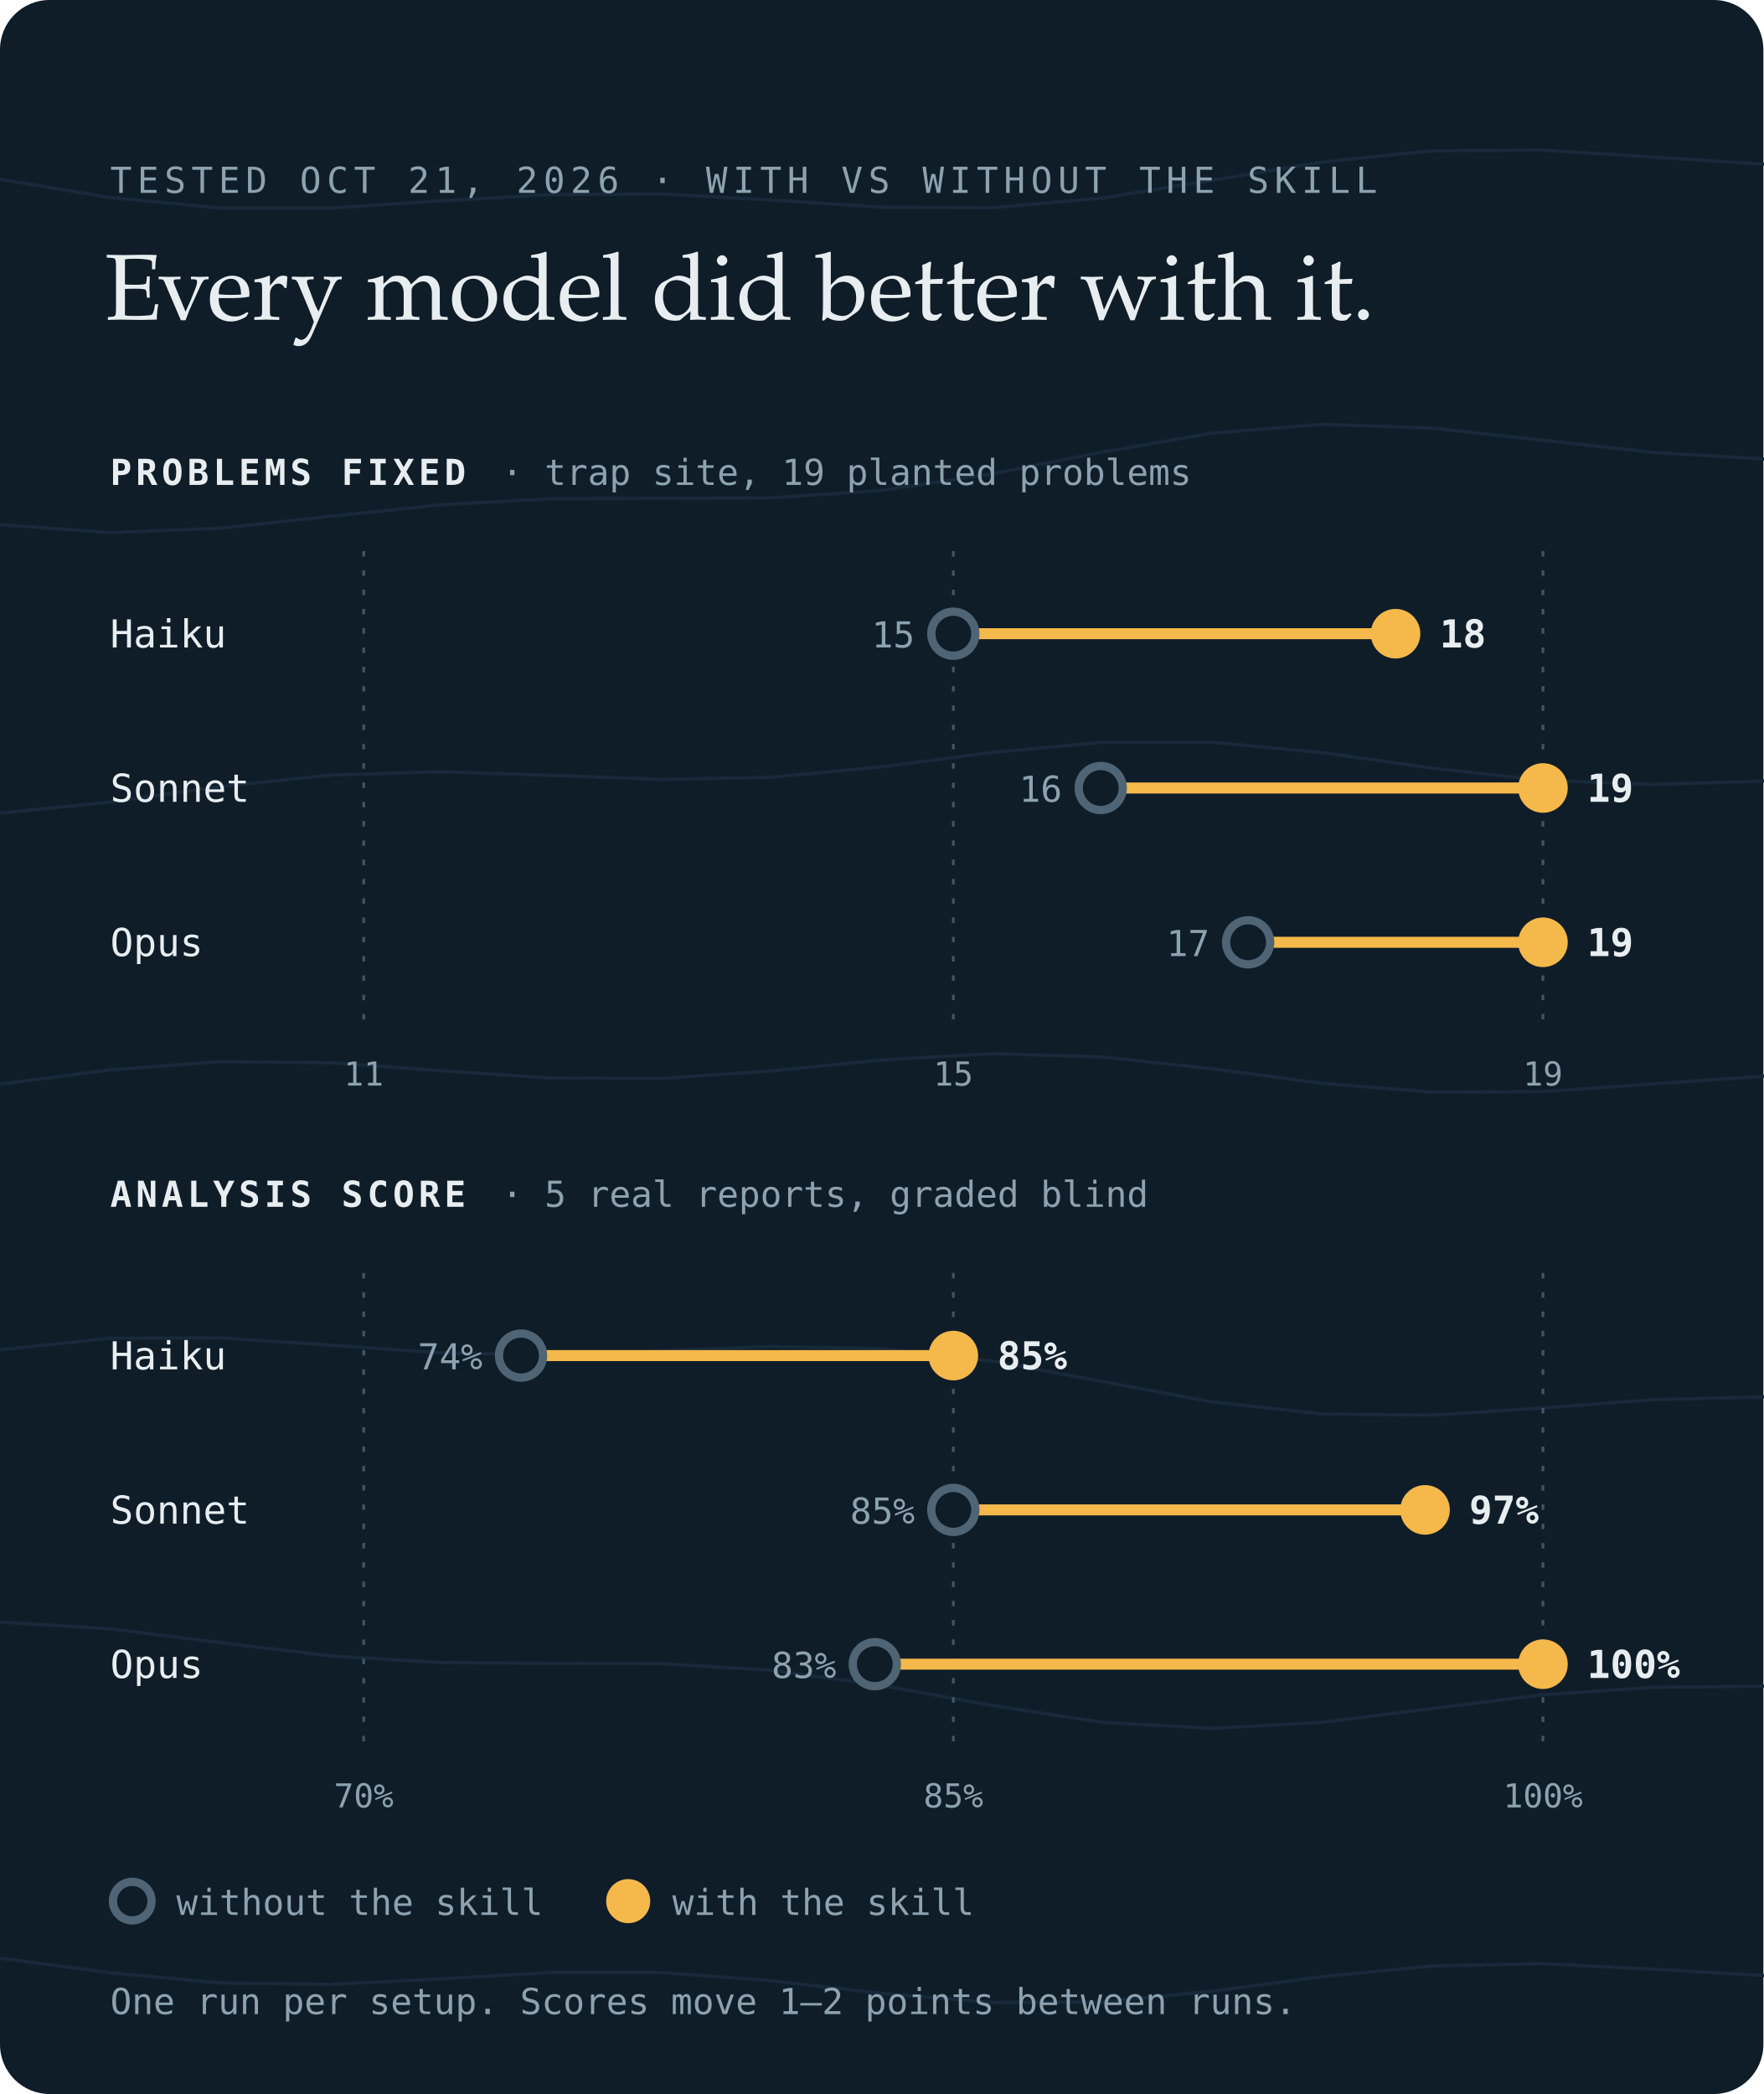
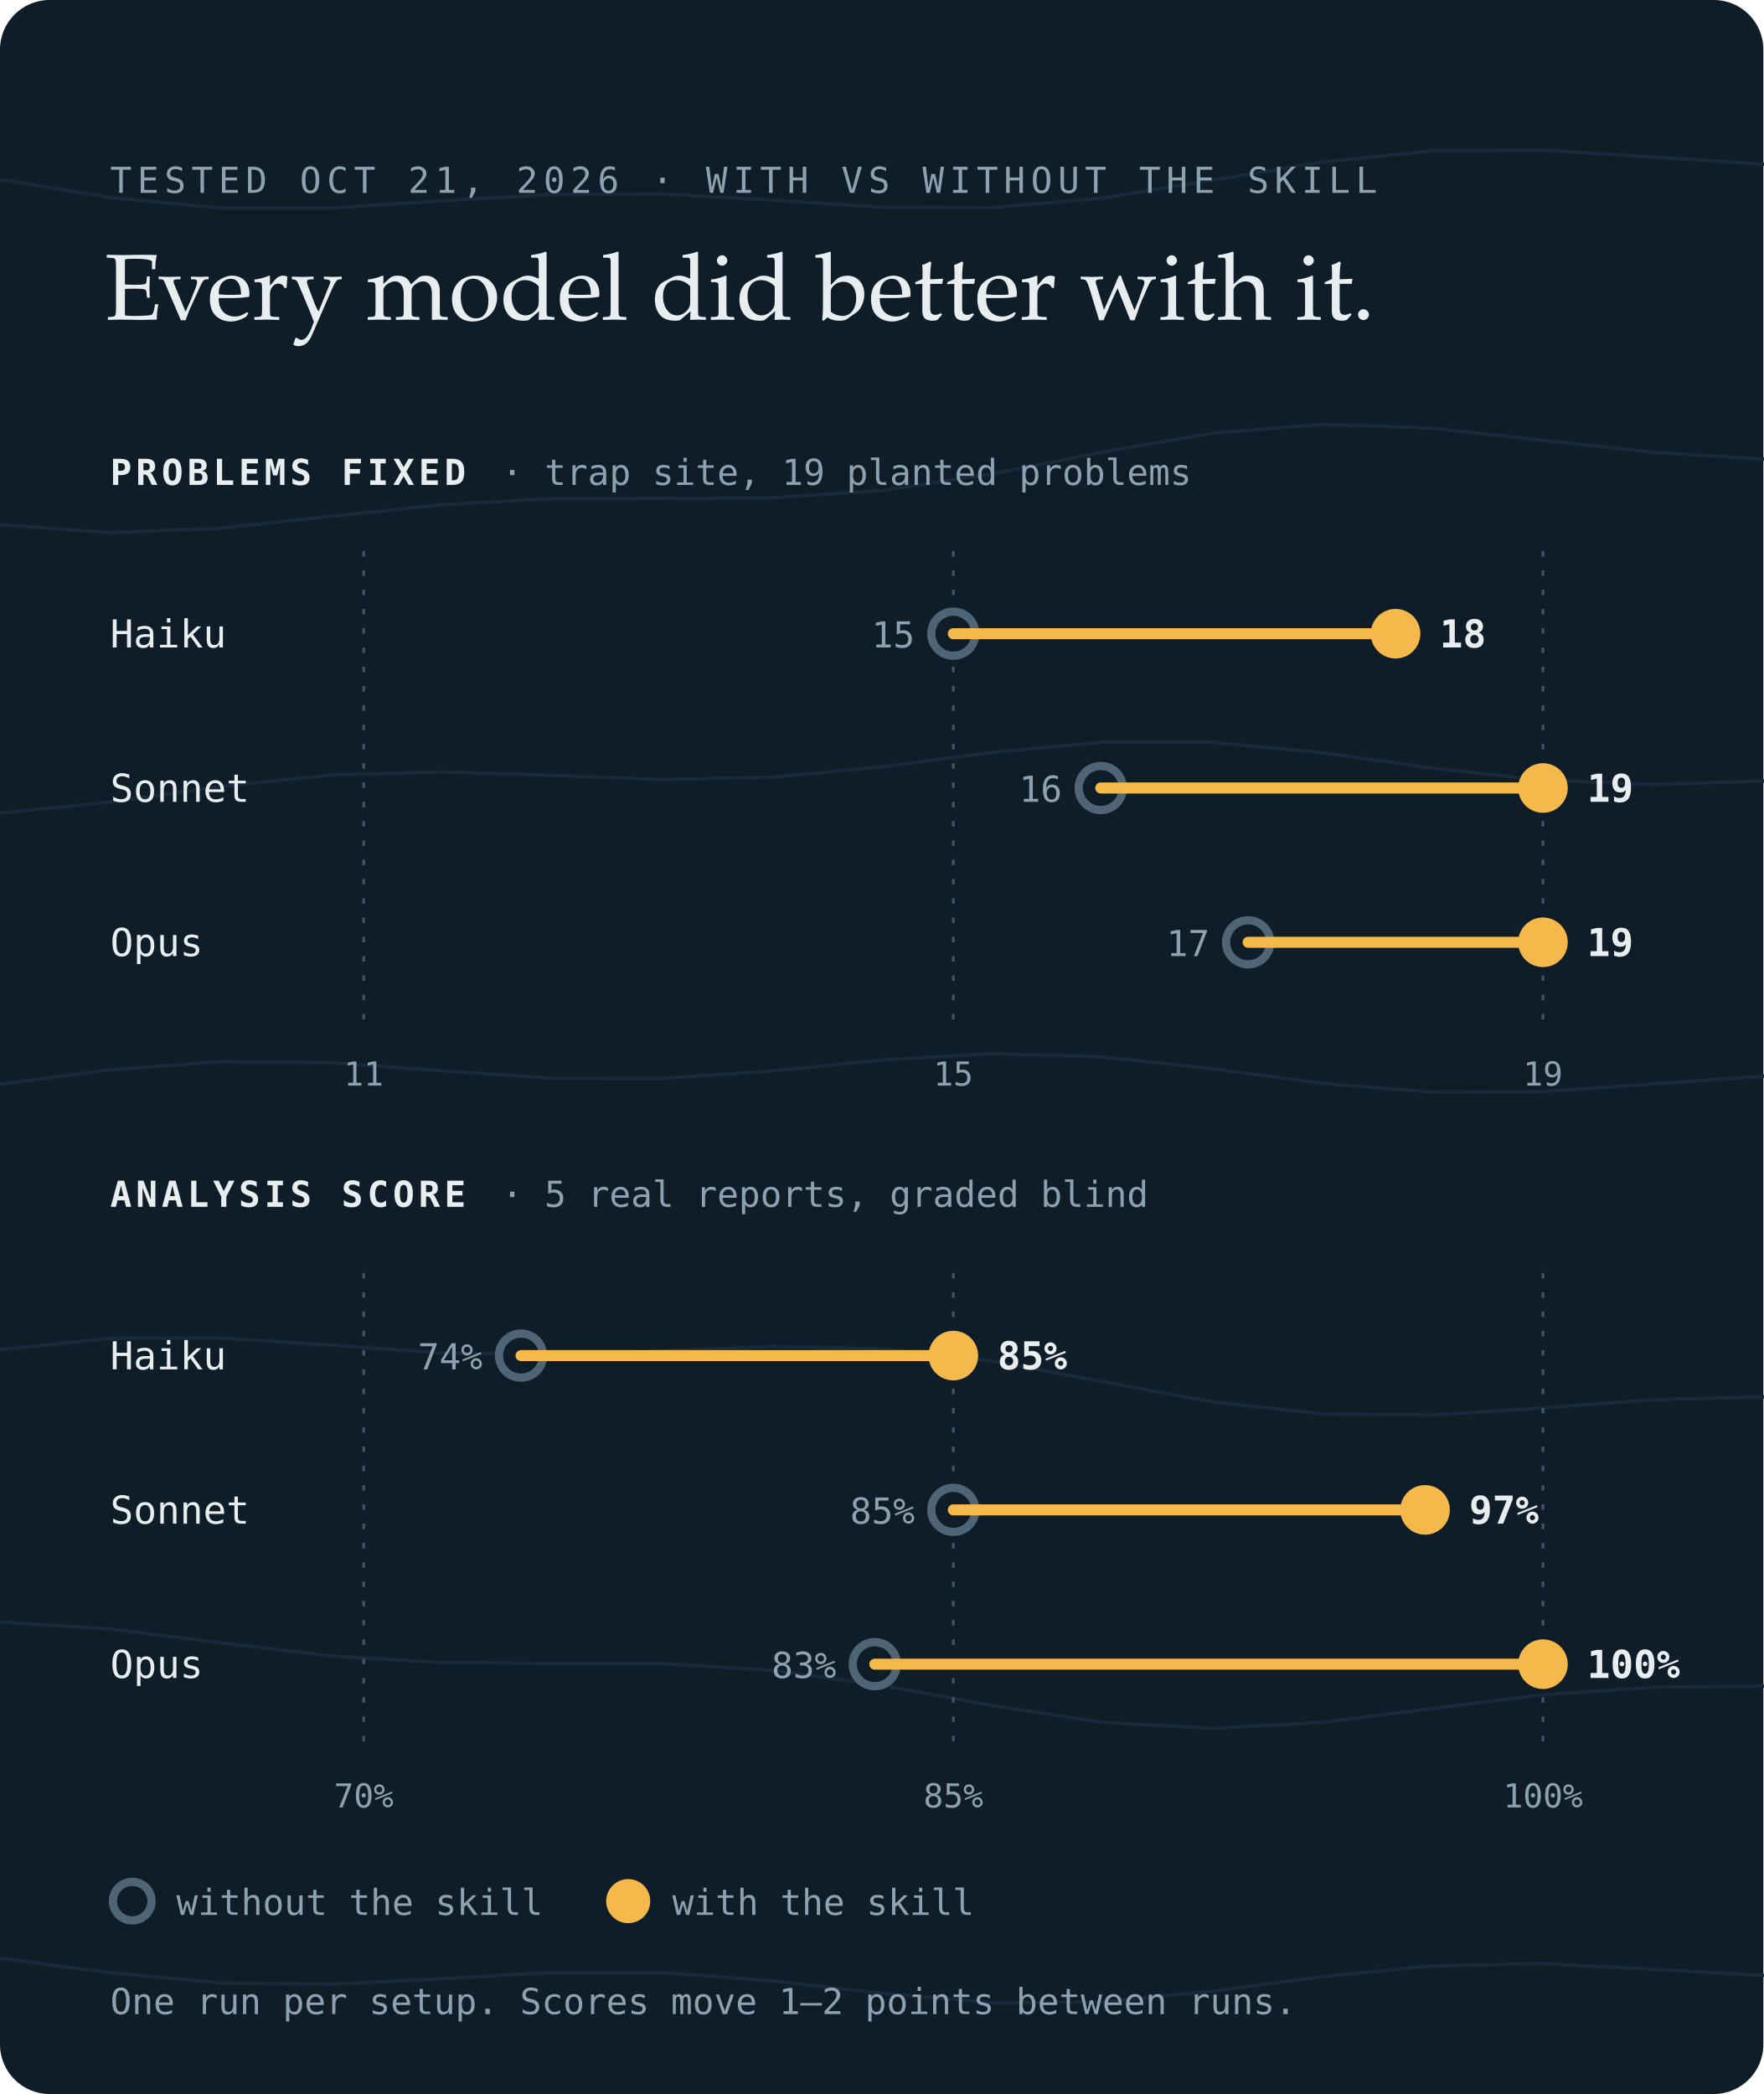
<svg xmlns="http://www.w3.org/2000/svg" width="640" height="760" viewBox="0 0 640 760" role="img" aria-labelledby="t d">
  <style>

.mono { font-family: ui-monospace,'SF Mono',Menlo,Consolas,monospace; }
.serif { font-family: 'Iowan Old Style','Charter','Palatino Linotype',Georgia,serif; }
+ .bars { animation: bars 9s linear infinite both; }
+ @keyframes bars { 0% { opacity: 0; } 2% { opacity: 1; } 88% { opacity: 1; } 96%,100% { opacity: 0; } }

- .l1 { stroke-dasharray: 160.5; animation: l1 1.1s 0.25s cubic-bezier(.2,.7,.2,1) both; }
- @keyframes l1 { from { stroke-dashoffset: 160.5; } to { stroke-dashoffset: 0; } }
- .d1 { animation: d1 1.1s 0.25s cubic-bezier(.2,.7,.2,1) both; }
- @keyframes d1 { from { transform: translateX(-160.5px); } to { transform: translateX(0); } }
- .v1 { animation: v1 .4s 1.25s ease-out both; }
- @keyframes v1 { from { opacity: 0; } to { opacity: 1; } }
- .l2 { stroke-dasharray: 160.5; animation: l2 1.1s 0.43s cubic-bezier(.2,.7,.2,1) both; }
- @keyframes l2 { from { stroke-dashoffset: 160.5; } to { stroke-dashoffset: 0; } }
- .d2 { animation: d2 1.1s 0.43s cubic-bezier(.2,.7,.2,1) both; }
- @keyframes d2 { from { transform: translateX(-160.5px); } to { transform: translateX(0); } }
- .v2 { animation: v2 .4s 1.43s ease-out both; }
- @keyframes v2 { from { opacity: 0; } to { opacity: 1; } }
- .l3 { stroke-dasharray: 107.0; animation: l3 1.1s 0.61s cubic-bezier(.2,.7,.2,1) both; }
- @keyframes l3 { from { stroke-dashoffset: 107.0; } to { stroke-dashoffset: 0; } }
- .d3 { animation: d3 1.1s 0.61s cubic-bezier(.2,.7,.2,1) both; }
- @keyframes d3 { from { transform: translateX(-107.0px); } to { transform: translateX(0); } }
- .v3 { animation: v3 .4s 1.61s ease-out both; }
- @keyframes v3 { from { opacity: 0; } to { opacity: 1; } }
- .l4 { stroke-dasharray: 156.9; animation: l4 1.1s 0.79s cubic-bezier(.2,.7,.2,1) both; }
- @keyframes l4 { from { stroke-dashoffset: 156.9; } to { stroke-dashoffset: 0; } }
- .d4 { animation: d4 1.1s 0.79s cubic-bezier(.2,.7,.2,1) both; }
- @keyframes d4 { from { transform: translateX(-156.9px); } to { transform: translateX(0); } }
- .v4 { animation: v4 .4s 1.79s ease-out both; }
- @keyframes v4 { from { opacity: 0; } to { opacity: 1; } }
- .l5 { stroke-dasharray: 171.2; animation: l5 1.1s 0.97s cubic-bezier(.2,.7,.2,1) both; }
- @keyframes l5 { from { stroke-dashoffset: 171.2; } to { stroke-dashoffset: 0; } }
- .d5 { animation: d5 1.1s 0.97s cubic-bezier(.2,.7,.2,1) both; }
- @keyframes d5 { from { transform: translateX(-171.2px); } to { transform: translateX(0); } }
- .v5 { animation: v5 .4s 1.97s ease-out both; }
- @keyframes v5 { from { opacity: 0; } to { opacity: 1; } }
- .l6 { stroke-dasharray: 242.5; animation: l6 1.1s 1.15s cubic-bezier(.2,.7,.2,1) both; }
- @keyframes l6 { from { stroke-dashoffset: 242.5; } to { stroke-dashoffset: 0; } }
- .d6 { animation: d6 1.1s 1.15s cubic-bezier(.2,.7,.2,1) both; }
- @keyframes d6 { from { transform: translateX(-242.5px); } to { transform: translateX(0); } }
- .v6 { animation: v6 .4s 2.15s ease-out both; }
- @keyframes v6 { from { opacity: 0; } to { opacity: 1; } }
+ .l1 { stroke-dasharray: 160.5; animation: l1 9s cubic-bezier(.2,.7,.2,1) infinite both; }
+ @keyframes l1 { 0%,4% { stroke-dashoffset: 160.5; } 20%,100% { stroke-dashoffset: 0; } }
+ .d1 { animation: d1 9s cubic-bezier(.2,.7,.2,1) infinite both; }
+ @keyframes d1 { 0%,4% { transform: translateX(-160.5px); } 20%,100% { transform: translateX(0); } }
+ .c1_0 { animation: c1_0 9s linear infinite both; }
+ @keyframes c1_0 { 0%,4.0% { opacity: 0; } 4.1%,9.3% { opacity: 1; } 9.4%,100% { opacity: 0; } }
+ .c1_1 { animation: c1_1 9s linear infinite both; }
+ @keyframes c1_1 { 0%,9.3% { opacity: 0; } 9.4%,14.7% { opacity: 1; } 14.8%,100% { opacity: 0; } }
+ .c1_2 { animation: c1_2 9s linear infinite both; }
+ @keyframes c1_2 { 0%,14.7% { opacity: 0; } 14.8%,100% { opacity: 1; } }
+ .l2 { stroke-dasharray: 160.5; animation: l2 9s cubic-bezier(.2,.7,.2,1) infinite both; }
+ @keyframes l2 { 0%,9% { stroke-dashoffset: 160.5; } 25%,100% { stroke-dashoffset: 0; } }
+ .d2 { animation: d2 9s cubic-bezier(.2,.7,.2,1) infinite both; }
+ @keyframes d2 { 0%,9% { transform: translateX(-160.5px); } 25%,100% { transform: translateX(0); } }
+ .c2_0 { animation: c2_0 9s linear infinite both; }
+ @keyframes c2_0 { 0%,9.0% { opacity: 0; } 9.1%,14.3% { opacity: 1; } 14.4%,100% { opacity: 0; } }
+ .c2_1 { animation: c2_1 9s linear infinite both; }
+ @keyframes c2_1 { 0%,14.3% { opacity: 0; } 14.4%,19.7% { opacity: 1; } 19.8%,100% { opacity: 0; } }
+ .c2_2 { animation: c2_2 9s linear infinite both; }
+ @keyframes c2_2 { 0%,19.7% { opacity: 0; } 19.8%,100% { opacity: 1; } }
+ .l3 { stroke-dasharray: 107.0; animation: l3 9s cubic-bezier(.2,.7,.2,1) infinite both; }
+ @keyframes l3 { 0%,14% { stroke-dashoffset: 107.0; } 30%,100% { stroke-dashoffset: 0; } }
+ .d3 { animation: d3 9s cubic-bezier(.2,.7,.2,1) infinite both; }
+ @keyframes d3 { 0%,14% { transform: translateX(-107.0px); } 30%,100% { transform: translateX(0); } }
+ .c3_0 { animation: c3_0 9s linear infinite both; }
+ @keyframes c3_0 { 0%,14.0% { opacity: 0; } 14.1%,22.0% { opacity: 1; } 22.1%,100% { opacity: 0; } }
+ .c3_1 { animation: c3_1 9s linear infinite both; }
+ @keyframes c3_1 { 0%,22.0% { opacity: 0; } 22.1%,100% { opacity: 1; } }
+ .l4 { stroke-dasharray: 156.9; animation: l4 9s cubic-bezier(.2,.7,.2,1) infinite both; }
+ @keyframes l4 { 0%,19% { stroke-dashoffset: 156.9; } 35%,100% { stroke-dashoffset: 0; } }
+ .d4 { animation: d4 9s cubic-bezier(.2,.7,.2,1) infinite both; }
+ @keyframes d4 { 0%,19% { transform: translateX(-156.9px); } 35%,100% { transform: translateX(0); } }
+ .c4_0 { animation: c4_0 9s linear infinite both; }
+ @keyframes c4_0 { 0%,19.0% { opacity: 0; } 19.1%,21.7% { opacity: 1; } 21.8%,100% { opacity: 0; } }
+ .c4_1 { animation: c4_1 9s linear infinite both; }
+ @keyframes c4_1 { 0%,21.7% { opacity: 0; } 21.8%,24.3% { opacity: 1; } 24.4%,100% { opacity: 0; } }
+ .c4_2 { animation: c4_2 9s linear infinite both; }
+ @keyframes c4_2 { 0%,24.3% { opacity: 0; } 24.4%,27.0% { opacity: 1; } 27.1%,100% { opacity: 0; } }
+ .c4_3 { animation: c4_3 9s linear infinite both; }
+ @keyframes c4_3 { 0%,27.0% { opacity: 0; } 27.1%,29.7% { opacity: 1; } 29.8%,100% { opacity: 0; } }
+ .c4_4 { animation: c4_4 9s linear infinite both; }
+ @keyframes c4_4 { 0%,29.7% { opacity: 0; } 29.8%,32.3% { opacity: 1; } 32.4%,100% { opacity: 0; } }
+ .c4_5 { animation: c4_5 9s linear infinite both; }
+ @keyframes c4_5 { 0%,32.3% { opacity: 0; } 32.4%,100% { opacity: 1; } }
+ .l5 { stroke-dasharray: 171.2; animation: l5 9s cubic-bezier(.2,.7,.2,1) infinite both; }
+ @keyframes l5 { 0%,24% { stroke-dashoffset: 171.2; } 40%,100% { stroke-dashoffset: 0; } }
+ .d5 { animation: d5 9s cubic-bezier(.2,.7,.2,1) infinite both; }
+ @keyframes d5 { 0%,24% { transform: translateX(-171.2px); } 40%,100% { transform: translateX(0); } }
+ .c5_0 { animation: c5_0 9s linear infinite both; }
+ @keyframes c5_0 { 0%,24.0% { opacity: 0; } 24.1%,26.7% { opacity: 1; } 26.8%,100% { opacity: 0; } }
+ .c5_1 { animation: c5_1 9s linear infinite both; }
+ @keyframes c5_1 { 0%,26.7% { opacity: 0; } 26.8%,29.3% { opacity: 1; } 29.4%,100% { opacity: 0; } }
+ .c5_2 { animation: c5_2 9s linear infinite both; }
+ @keyframes c5_2 { 0%,29.3% { opacity: 0; } 29.4%,32.0% { opacity: 1; } 32.1%,100% { opacity: 0; } }
+ .c5_3 { animation: c5_3 9s linear infinite both; }
+ @keyframes c5_3 { 0%,32.0% { opacity: 0; } 32.1%,34.7% { opacity: 1; } 34.8%,100% { opacity: 0; } }
+ .c5_4 { animation: c5_4 9s linear infinite both; }
+ @keyframes c5_4 { 0%,34.7% { opacity: 0; } 34.8%,37.3% { opacity: 1; } 37.4%,100% { opacity: 0; } }
+ .c5_5 { animation: c5_5 9s linear infinite both; }
+ @keyframes c5_5 { 0%,37.3% { opacity: 0; } 37.4%,100% { opacity: 1; } }
+ .l6 { stroke-dasharray: 242.5; animation: l6 9s cubic-bezier(.2,.7,.2,1) infinite both; }
+ @keyframes l6 { 0%,29% { stroke-dashoffset: 242.5; } 45%,100% { stroke-dashoffset: 0; } }
+ .d6 { animation: d6 9s cubic-bezier(.2,.7,.2,1) infinite both; }
+ @keyframes d6 { 0%,29% { transform: translateX(-242.5px); } 45%,100% { transform: translateX(0); } }
+ .c6_0 { animation: c6_0 9s linear infinite both; }
+ @keyframes c6_0 { 0%,29.0% { opacity: 0; } 29.1%,31.7% { opacity: 1; } 31.8%,100% { opacity: 0; } }
+ .c6_1 { animation: c6_1 9s linear infinite both; }
+ @keyframes c6_1 { 0%,31.7% { opacity: 0; } 31.8%,34.3% { opacity: 1; } 34.4%,100% { opacity: 0; } }
+ .c6_2 { animation: c6_2 9s linear infinite both; }
+ @keyframes c6_2 { 0%,34.3% { opacity: 0; } 34.4%,37.0% { opacity: 1; } 37.1%,100% { opacity: 0; } }
+ .c6_3 { animation: c6_3 9s linear infinite both; }
+ @keyframes c6_3 { 0%,37.0% { opacity: 0; } 37.1%,39.7% { opacity: 1; } 39.8%,100% { opacity: 0; } }
+ .c6_4 { animation: c6_4 9s linear infinite both; }
+ @keyframes c6_4 { 0%,39.7% { opacity: 0; } 39.8%,42.3% { opacity: 1; } 42.4%,100% { opacity: 0; } }
+ .c6_5 { animation: c6_5 9s linear infinite both; }
+ @keyframes c6_5 { 0%,42.3% { opacity: 0; } 42.4%,100% { opacity: 1; } }
@media (prefers-reduced-motion: reduce) { * { animation: none !important; } }
</style>
  <rect width="640" height="760" rx="18" fill="#0F1D29" />
  <g>
    <polyline points="0,65.1 40,71.7 80,75.5 120,75.5 160,72.9 200,70.6 240,70.4 280,72.6 320,75.2 360,75.4 400,71.9 440,65.4 480,58.8 520,54.7 560,54.5 600,57.0 640,59.6 680,60.0" fill="none" stroke="#18293A" stroke-width="1.2" />
    <polyline points="0,190.4 40,193.3 80,191.7 120,187.4 160,183.2 200,181.0 240,180.9 280,180.7 320,178.0 360,172.0 400,164.1 440,157.2 480,154.0 520,155.4 560,159.8 600,164.2 640,166.6 680,166.9" fill="none" stroke="#18293A" stroke-width="1.2" />
    <polyline points="0,295.1 40,291.1 80,285.5 120,281.3 160,280.1 200,281.4 240,282.9 280,282.1 320,278.3 360,273.1 400,269.4 440,269.4 480,273.2 520,278.8 560,283.2 600,284.7 640,283.5 680,281.9" fill="none" stroke="#18293A" stroke-width="1.2" />
    <polyline points="0,393.5 40,388.3 80,385.3 120,385.7 160,388.6 200,391.3 240,391.4 280,388.7 320,384.7 360,382.4 400,383.6 440,387.9 480,393.2 520,396.4 560,396.2 600,393.4 640,390.6 680,390.2" fill="none" stroke="#18293A" stroke-width="1.2" />
    <polyline points="0,489.9 40,485.7 80,485.6 120,488.2 160,491.0 200,491.7 240,490.3 280,488.7 320,489.5 360,494.0 400,501.4 440,508.8 480,513.2 520,513.6 560,511.0 600,508.0 640,507.0 680,508.2" fill="none" stroke="#18293A" stroke-width="1.2" />
    <polyline points="0,588.7 40,591.2 80,596.2 120,601.0 160,603.4 200,603.7 240,603.8 280,606.2 320,611.7 360,619.0 400,625.1 440,627.3 480,625.1 520,620.1 560,615.1 600,612.4 640,612.0 680,611.9" fill="none" stroke="#18293A" stroke-width="1.2" />
    <polyline points="0,710.7 40,716.0 80,719.7 120,720.2 160,718.2 200,715.9 240,715.9 280,718.9 320,723.5 360,726.8 400,726.6 440,722.7 480,717.4 520,713.5 560,712.7 600,714.7 640,717.0 680,717.3" fill="none" stroke="#18293A" stroke-width="1.2" />
  </g>
  <text class="mono" x="40" y="70" font-size="13" letter-spacing="2" fill="#8DA2B0">TESTED OCT 21, 2026 · WITH VS WITHOUT THE SKILL</text>
  <text class="serif" x="38" y="116" font-size="34" fill="#E8EEF0">Every model did better with it.</text>
  <text class="mono" x="40" y="176" font-size="13" font-weight="700" letter-spacing="1.5" fill="#E8EEF0">PROBLEMS FIXED</text>
  <text class="mono" x="182" y="176" font-size="13" fill="#8DA2B0">· trap site, 19 planted problems</text>
  <line x1="132.0" y1="200" x2="132.0" y2="372" stroke="#3E5568" stroke-dasharray="2 5" />
  <text class="mono" x="132.0" y="394" font-size="12" text-anchor="middle" fill="#8DA2B0">11</text>
  <line x1="346.0" y1="200" x2="346.0" y2="372" stroke="#3E5568" stroke-dasharray="2 5" />
  <text class="mono" x="346.0" y="394" font-size="12" text-anchor="middle" fill="#8DA2B0">15</text>
  <line x1="560.0" y1="200" x2="560.0" y2="372" stroke="#3E5568" stroke-dasharray="2 5" />
  <text class="mono" x="560.0" y="394" font-size="12" text-anchor="middle" fill="#8DA2B0">19</text>
  <text class="mono" x="40" y="235" font-size="14" fill="#E8EEF0">Haiku</text>
-   <line class="l1" x1="346.0" y1="230" x2="506.5" y2="230" stroke="#F5B84A" stroke-width="4" stroke-linecap="round" />
  <circle cx="346.0" cy="230" r="8" fill="#0F1D29" stroke="#4F6575" stroke-width="3" />
  <text class="mono" x="332.0" y="235" font-size="13" text-anchor="end" fill="#8DA2B0">15</text>
-   <circle class="d1" cx="506.5" cy="230" r="9" fill="#F5B84A" />
-   <text class="mono v1" x="522.5" y="235" font-size="14" font-weight="700" fill="#E8EEF0">18</text>
+   <g class="bars">
+     <line class="l1" x1="346.0" y1="230" x2="506.5" y2="230" stroke="#F5B84A" stroke-width="4" stroke-linecap="round" />
+     <g class="d1">
+       <circle cx="506.5" cy="230" r="9" fill="#F5B84A" />
+       <text class="mono c1_0" x="522.5" y="235" font-size="14" font-weight="700" fill="#E8EEF0" opacity="0">16</text>
+       <text class="mono c1_1" x="522.5" y="235" font-size="14" font-weight="700" fill="#E8EEF0" opacity="0">17</text>
+       <text class="mono c1_2" x="522.5" y="235" font-size="14" font-weight="700" fill="#E8EEF0" opacity="1">18</text>
+     </g>
+   </g>
  <text class="mono" x="40" y="291" font-size="14" fill="#E8EEF0">Sonnet</text>
-   <line class="l2" x1="399.5" y1="286" x2="560.0" y2="286" stroke="#F5B84A" stroke-width="4" stroke-linecap="round" />
  <circle cx="399.5" cy="286" r="8" fill="#0F1D29" stroke="#4F6575" stroke-width="3" />
  <text class="mono" x="385.5" y="291" font-size="13" text-anchor="end" fill="#8DA2B0">16</text>
-   <circle class="d2" cx="560.0" cy="286" r="9" fill="#F5B84A" />
-   <text class="mono v2" x="576.0" y="291" font-size="14" font-weight="700" fill="#E8EEF0">19</text>
+   <g class="bars">
+     <line class="l2" x1="399.5" y1="286" x2="560.0" y2="286" stroke="#F5B84A" stroke-width="4" stroke-linecap="round" />
+     <g class="d2">
+       <circle cx="560.0" cy="286" r="9" fill="#F5B84A" />
+       <text class="mono c2_0" x="576.0" y="291" font-size="14" font-weight="700" fill="#E8EEF0" opacity="0">17</text>
+       <text class="mono c2_1" x="576.0" y="291" font-size="14" font-weight="700" fill="#E8EEF0" opacity="0">18</text>
+       <text class="mono c2_2" x="576.0" y="291" font-size="14" font-weight="700" fill="#E8EEF0" opacity="1">19</text>
+     </g>
+   </g>
  <text class="mono" x="40" y="347" font-size="14" fill="#E8EEF0">Opus</text>
-   <line class="l3" x1="453.0" y1="342" x2="560.0" y2="342" stroke="#F5B84A" stroke-width="4" stroke-linecap="round" />
  <circle cx="453.0" cy="342" r="8" fill="#0F1D29" stroke="#4F6575" stroke-width="3" />
  <text class="mono" x="439.0" y="347" font-size="13" text-anchor="end" fill="#8DA2B0">17</text>
-   <circle class="d3" cx="560.0" cy="342" r="9" fill="#F5B84A" />
-   <text class="mono v3" x="576.0" y="347" font-size="14" font-weight="700" fill="#E8EEF0">19</text>
+   <g class="bars">
+     <line class="l3" x1="453.0" y1="342" x2="560.0" y2="342" stroke="#F5B84A" stroke-width="4" stroke-linecap="round" />
+     <g class="d3">
+       <circle cx="560.0" cy="342" r="9" fill="#F5B84A" />
+       <text class="mono c3_0" x="576.0" y="347" font-size="14" font-weight="700" fill="#E8EEF0" opacity="0">18</text>
+       <text class="mono c3_1" x="576.0" y="347" font-size="14" font-weight="700" fill="#E8EEF0" opacity="1">19</text>
+     </g>
+   </g>
  <text class="mono" x="40" y="438" font-size="13" font-weight="700" letter-spacing="1.5" fill="#E8EEF0">ANALYSIS SCORE</text>
  <text class="mono" x="182" y="438" font-size="13" fill="#8DA2B0">· 5 real reports, graded blind</text>
  <line x1="132.0" y1="462" x2="132.0" y2="634" stroke="#3E5568" stroke-dasharray="2 5" />
  <text class="mono" x="132.0" y="656" font-size="12" text-anchor="middle" fill="#8DA2B0">70%</text>
  <line x1="346.0" y1="462" x2="346.0" y2="634" stroke="#3E5568" stroke-dasharray="2 5" />
  <text class="mono" x="346.0" y="656" font-size="12" text-anchor="middle" fill="#8DA2B0">85%</text>
  <line x1="560.0" y1="462" x2="560.0" y2="634" stroke="#3E5568" stroke-dasharray="2 5" />
  <text class="mono" x="560.0" y="656" font-size="12" text-anchor="middle" fill="#8DA2B0">100%</text>
  <text class="mono" x="40" y="497" font-size="14" fill="#E8EEF0">Haiku</text>
-   <line class="l4" x1="189.1" y1="492" x2="346.0" y2="492" stroke="#F5B84A" stroke-width="4" stroke-linecap="round" />
  <circle cx="189.1" cy="492" r="8" fill="#0F1D29" stroke="#4F6575" stroke-width="3" />
  <text class="mono" x="175.1" y="497" font-size="13" text-anchor="end" fill="#8DA2B0">74%</text>
-   <circle class="d4" cx="346.0" cy="492" r="9" fill="#F5B84A" />
-   <text class="mono v4" x="362.0" y="497" font-size="14" font-weight="700" fill="#E8EEF0">85%</text>
+   <g class="bars">
+     <line class="l4" x1="189.1" y1="492" x2="346.0" y2="492" stroke="#F5B84A" stroke-width="4" stroke-linecap="round" />
+     <g class="d4">
+       <circle cx="346.0" cy="492" r="9" fill="#F5B84A" />
+       <text class="mono c4_0" x="362.0" y="497" font-size="14" font-weight="700" fill="#E8EEF0" opacity="0">76%</text>
+       <text class="mono c4_1" x="362.0" y="497" font-size="14" font-weight="700" fill="#E8EEF0" opacity="0">78%</text>
+       <text class="mono c4_2" x="362.0" y="497" font-size="14" font-weight="700" fill="#E8EEF0" opacity="0">80%</text>
+       <text class="mono c4_3" x="362.0" y="497" font-size="14" font-weight="700" fill="#E8EEF0" opacity="0">81%</text>
+       <text class="mono c4_4" x="362.0" y="497" font-size="14" font-weight="700" fill="#E8EEF0" opacity="0">83%</text>
+       <text class="mono c4_5" x="362.0" y="497" font-size="14" font-weight="700" fill="#E8EEF0" opacity="1">85%</text>
+     </g>
+   </g>
  <text class="mono" x="40" y="553" font-size="14" fill="#E8EEF0">Sonnet</text>
-   <line class="l5" x1="346.0" y1="548" x2="517.2" y2="548" stroke="#F5B84A" stroke-width="4" stroke-linecap="round" />
  <circle cx="346.0" cy="548" r="8" fill="#0F1D29" stroke="#4F6575" stroke-width="3" />
  <text class="mono" x="332.0" y="553" font-size="13" text-anchor="end" fill="#8DA2B0">85%</text>
-   <circle class="d5" cx="517.2" cy="548" r="9" fill="#F5B84A" />
-   <text class="mono v5" x="533.2" y="553" font-size="14" font-weight="700" fill="#E8EEF0">97%</text>
+   <g class="bars">
+     <line class="l5" x1="346.0" y1="548" x2="517.2" y2="548" stroke="#F5B84A" stroke-width="4" stroke-linecap="round" />
+     <g class="d5">
+       <circle cx="517.2" cy="548" r="9" fill="#F5B84A" />
+       <text class="mono c5_0" x="533.2" y="553" font-size="14" font-weight="700" fill="#E8EEF0" opacity="0">87%</text>
+       <text class="mono c5_1" x="533.2" y="553" font-size="14" font-weight="700" fill="#E8EEF0" opacity="0">89%</text>
+       <text class="mono c5_2" x="533.2" y="553" font-size="14" font-weight="700" fill="#E8EEF0" opacity="0">91%</text>
+       <text class="mono c5_3" x="533.2" y="553" font-size="14" font-weight="700" fill="#E8EEF0" opacity="0">93%</text>
+       <text class="mono c5_4" x="533.2" y="553" font-size="14" font-weight="700" fill="#E8EEF0" opacity="0">95%</text>
+       <text class="mono c5_5" x="533.2" y="553" font-size="14" font-weight="700" fill="#E8EEF0" opacity="1">97%</text>
+     </g>
+   </g>
  <text class="mono" x="40" y="609" font-size="14" fill="#E8EEF0">Opus</text>
-   <line class="l6" x1="317.5" y1="604" x2="560.0" y2="604" stroke="#F5B84A" stroke-width="4" stroke-linecap="round" />
  <circle cx="317.5" cy="604" r="8" fill="#0F1D29" stroke="#4F6575" stroke-width="3" />
  <text class="mono" x="303.5" y="609" font-size="13" text-anchor="end" fill="#8DA2B0">83%</text>
-   <circle class="d6" cx="560.0" cy="604" r="9" fill="#F5B84A" />
-   <text class="mono v6" x="576.0" y="609" font-size="14" font-weight="700" fill="#E8EEF0">100%</text>
+   <g class="bars">
+     <line class="l6" x1="317.5" y1="604" x2="560.0" y2="604" stroke="#F5B84A" stroke-width="4" stroke-linecap="round" />
+     <g class="d6">
+       <circle cx="560.0" cy="604" r="9" fill="#F5B84A" />
+       <text class="mono c6_0" x="576.0" y="609" font-size="14" font-weight="700" fill="#E8EEF0" opacity="0">86%</text>
+       <text class="mono c6_1" x="576.0" y="609" font-size="14" font-weight="700" fill="#E8EEF0" opacity="0">89%</text>
+       <text class="mono c6_2" x="576.0" y="609" font-size="14" font-weight="700" fill="#E8EEF0" opacity="0">92%</text>
+       <text class="mono c6_3" x="576.0" y="609" font-size="14" font-weight="700" fill="#E8EEF0" opacity="0">94%</text>
+       <text class="mono c6_4" x="576.0" y="609" font-size="14" font-weight="700" fill="#E8EEF0" opacity="0">97%</text>
+       <text class="mono c6_5" x="576.0" y="609" font-size="14" font-weight="700" fill="#E8EEF0" opacity="1">100%</text>
+     </g>
+   </g>
  <g class="mono" font-size="13" fill="#8DA2B0">
    <circle cx="48" cy="690" r="7" fill="#0F1D29" stroke="#4F6575" stroke-width="3" />
    <text x="64" y="695">without the skill</text>
    <circle cx="228" cy="690" r="8" fill="#F5B84A" />
    <text x="244" y="695">with the skill</text>
    <text x="40" y="731" text-anchor="start">One run per setup. Scores move 1–2 points between runs.</text>
  </g>
</svg>
